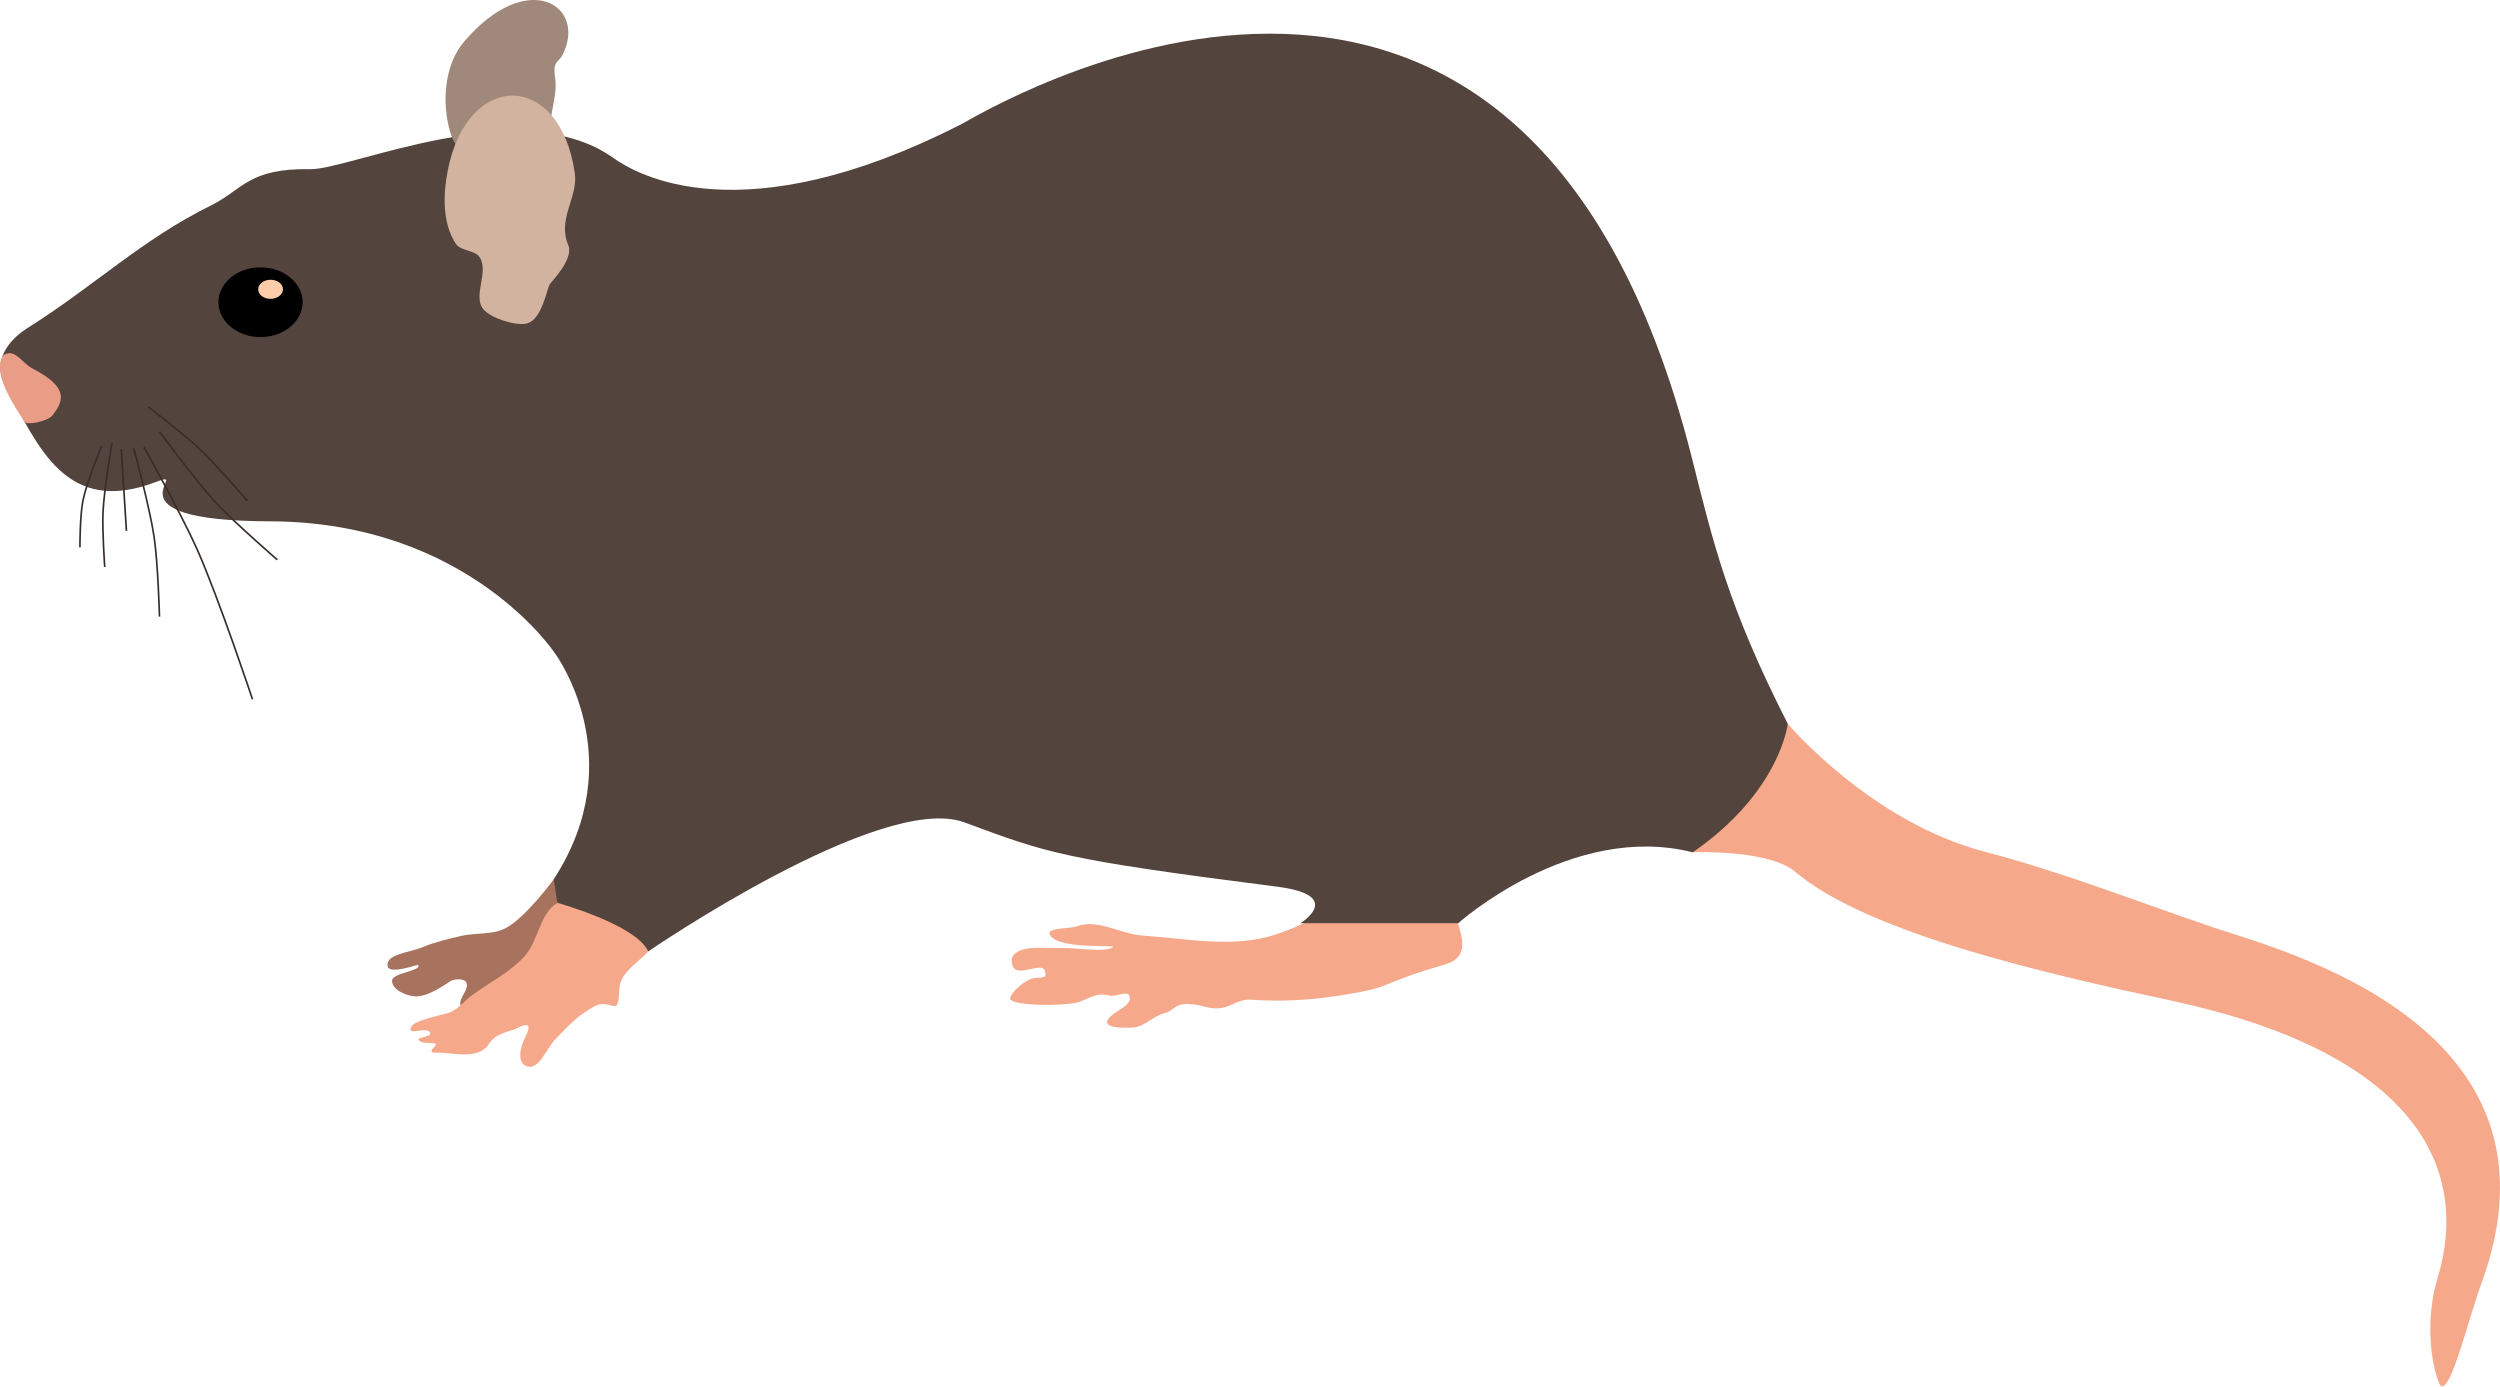
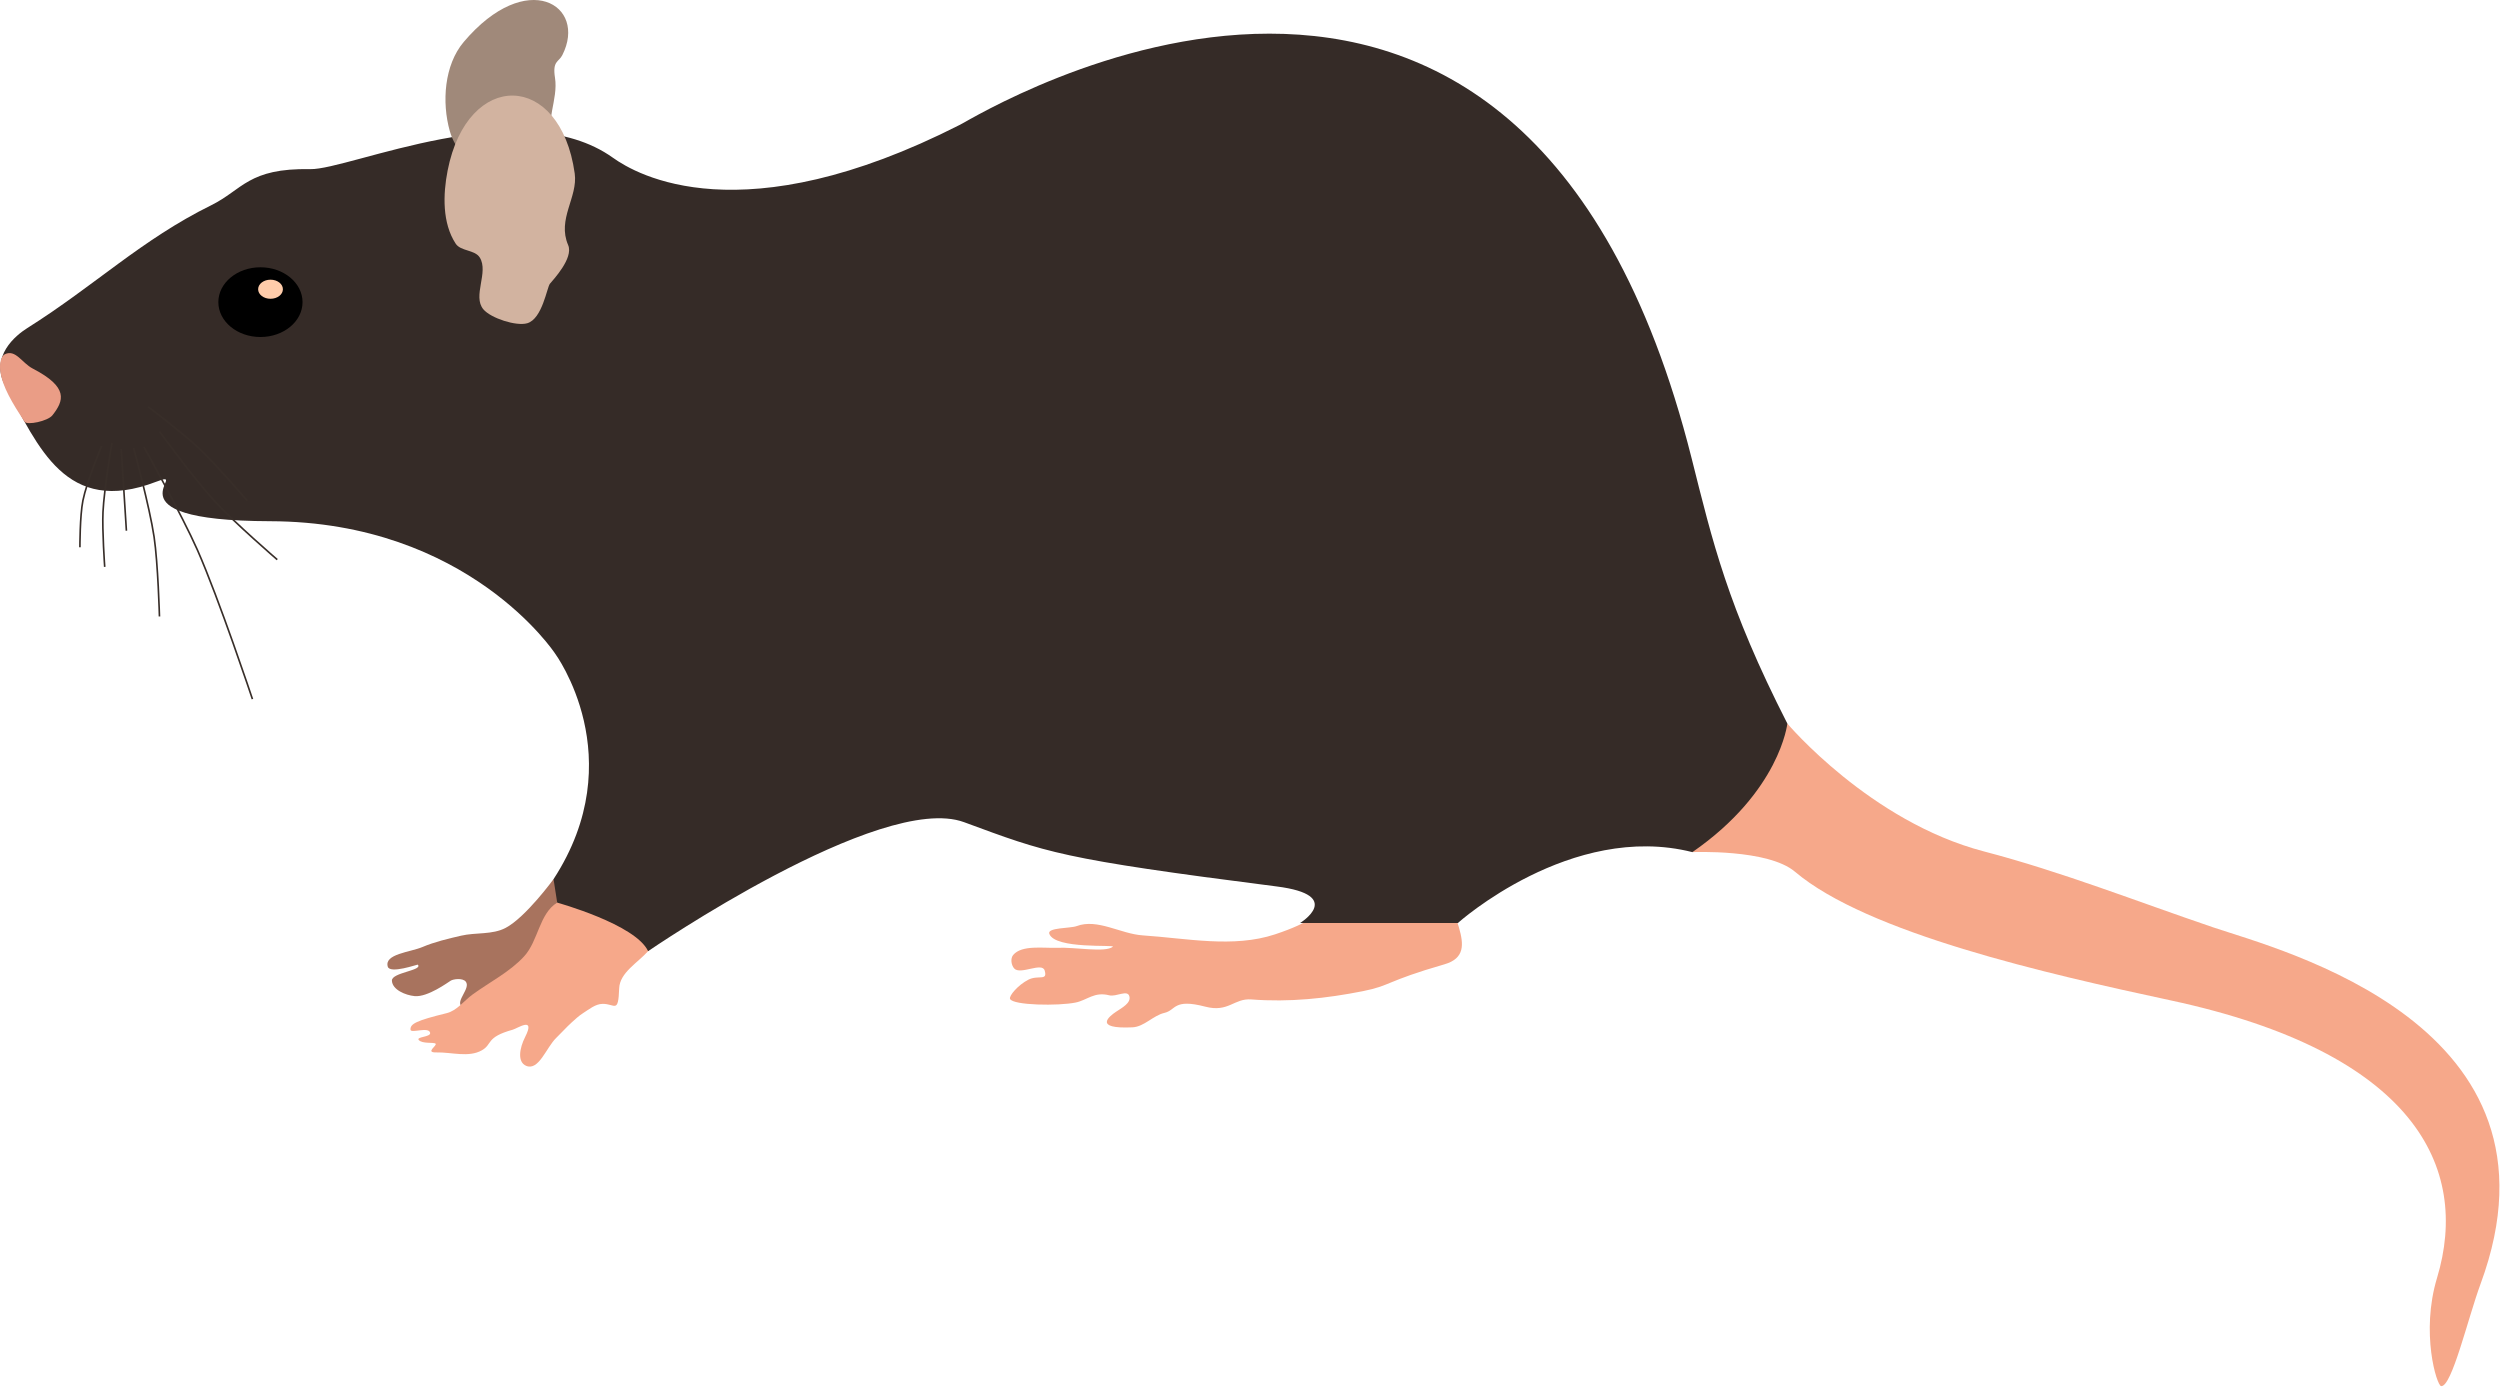
- <svg xmlns="http://www.w3.org/2000/svg" width="148.049mm" height="82.104mm" viewBox="0 0 148.049 82.104" version="1.1" id="svg65">
-   <defs id="defs62" />
-   <g id="g1">
-     <g id="layer4" style="display:inline" transform="translate(-33.32762,-70.20394)">
-       <path style="fill:#a8735e;fill-opacity:1;stroke:#000000;stroke-width:0;stroke-linecap:butt;stroke-linejoin:miter;stroke-miterlimit:4;stroke-dasharray:none;stroke-opacity:1" d="m 68.168,122.904 -1.836,0.765 c 0,0 1.884,2.62 1.285,3.825 -1.088,2.186 -5.088,3.91 -6.945,2.325 -0.378,-0.322 0.552,-1.079 0.245,-1.469 -0.184,-0.233 -0.734,-0.153 -0.887,-0.061 -0.153,0.092 -1.369,0.993 -2.142,0.918 -0.541,-0.052 -1.324,-0.375 -1.346,-0.918 -0.02,-0.485 1.872,-0.604 1.53,-0.948 -0.015,-0.015 -1.642,0.563 -1.775,0.122 -0.226,-0.752 1.327,-0.856 2.05,-1.163 0.734,-0.311 1.518,-0.492 2.295,-0.673 0.867,-0.202 1.843,-0.045 2.631,-0.459 1.197,-0.628 2.843,-2.889 2.843,-2.889 z" id="path24383" />
-     </g>
-     <g id="layer3" style="display:inline" transform="translate(-33.32762,-70.20394)">
-       <path style="fill:#f6a88a;fill-opacity:1;stroke:#d5a88a;stroke-width:0;stroke-linecap:butt;stroke-linejoin:miter;stroke-miterlimit:4;stroke-dasharray:none;stroke-opacity:1" d="m 133.572,120.678 c 0,0 4.475,-0.196 6.074,1.159 4.286,3.632 14.887,6.04 22.267,7.625 14.404,3.094 17.751,9.862 15.766,16.439 -0.979,3.242 -0.017,6.381 0.244,6.407 0.631,0.062 1.587,-4.027 2.337,-6.058 5.666,-15.349 -11.876,-19.772 -15.837,-21.115 -4.518,-1.533 -8.971,-3.294 -13.587,-4.5 -6.741,-1.761 -11.639,-7.572 -11.639,-7.572 z" id="path3734" />
-       <path style="fill:#f6a88a;fill-opacity:1;stroke:#d5a88a;stroke-width:0;stroke-linecap:butt;stroke-linejoin:miter;stroke-miterlimit:4;stroke-dasharray:none;stroke-opacity:1" d="m 119.316,122.06 c -0.701,1.925 1.997,4.562 -0.428,5.263 -3.494,1.009 -3.17,1.261 -4.834,1.591 -2.167,0.43 -4.335,0.664 -6.609,0.49 -1.026,-0.079 -1.342,0.789 -2.723,0.428 -1.903,-0.497 -1.721,0.207 -2.417,0.367 -0.676,0.156 -1.204,0.824 -1.897,0.857 -2.369,0.11 -1.351,-0.67 -0.979,-0.918 0.377,-0.251 0.9,-0.527 0.795,-0.918 -0.111,-0.418 -0.775,0.046 -1.193,-0.061 -0.888,-0.227 -1.299,0.286 -1.989,0.428 -1.019,0.21 -3.709,0.172 -3.886,-0.214 -0.081,-0.176 0.474,-0.822 1.071,-1.132 0.602,-0.313 1.171,0.1 0.979,-0.551 -0.153,-0.518 -1.446,0.28 -1.805,-0.122 -0.177,-0.198 -0.232,-0.591 -0.061,-0.795 0.513,-0.614 1.802,-0.395 2.601,-0.428 1.101,-0.046 2.84,0.302 3.304,-0.061 0.175,-0.137 -3.419,0.163 -3.763,-0.765 -0.141,-0.38 1.242,-0.317 1.622,-0.459 1.234,-0.463 2.601,0.464 3.916,0.551 2.605,0.172 5.354,0.759 7.833,-0.061 2.193,-0.726 2.444,-1.252 3.733,-1.713 2.184,-0.783 7.525,-3.955 6.731,-1.775 z" id="path16079" />
-       <path style="fill:#f6a88a;fill-opacity:1;stroke:#f6a88a;stroke-width:0;stroke-linecap:butt;stroke-linejoin:miter;stroke-miterlimit:4;stroke-dasharray:none;stroke-opacity:1" d="m 71.717,126.545 c -0.622,0.692 -1.679,1.273 -1.713,2.203 -0.057,1.524 -0.242,0.911 -0.979,0.918 -0.429,0.004 -0.8,0.321 -1.163,0.551 -0.245,0.155 -0.458,0.356 -0.673,0.551 -0.321,0.29 -0.607,0.617 -0.918,0.918 -0.582,0.561 -1.028,1.961 -1.775,1.652 -0.528,-0.219 -0.409,-1.027 -0.061,-1.713 0.634,-1.25 -0.461,-0.504 -0.734,-0.428 -1.622,0.45 -1.183,0.857 -1.836,1.224 -0.783,0.44 -1.794,0.102 -2.692,0.122 -0.697,0.016 0.074,-0.409 -0.045,-0.519 -0.105,-0.098 -0.786,0.024 -0.995,-0.216 -0.175,-0.2 0.727,-0.168 0.673,-0.428 -0.08,-0.384 -1.146,0.055 -1.163,-0.184 -0.024,-0.349 0.346,-0.539 2.142,-0.979 0.61,-0.15 1.022,-0.731 1.53,-1.101 1.025,-0.748 2.202,-1.329 3.06,-2.264 0.842,-0.917 0.894,-2.535 1.958,-3.182 2.586,-1.574 7.818,-3.436 9.056,-0.673 0.696,1.553 -2.534,2.283 -3.672,3.549 z" id="path21404" />
-     </g>
-     <g id="layer1" style="display:inline;opacity:1" transform="translate(-33.32762,-70.20394)">
-       <path style="fill:#53443d;fill-opacity:1;stroke:#000000;stroke-width:0;stroke-linecap:butt;stroke-linejoin:miter;stroke-miterlimit:4;stroke-dasharray:none;stroke-opacity:1" d="M 133.529,97.356 C 123.43,57.218 91.372,76.993 90.197,77.591 c -12.943,6.587 -19.172,2.951 -20.56,1.958 -5.463,-3.906 -15.61,0.719 -17.929,0.673 -3.675,-0.072 -4.005,1.22 -5.874,2.142 -4.12,2.033 -6.894,4.758 -10.891,7.274 -0.647,0.408 -2.267,1.673 -1.278,3.477 1.932,3.526 3.558,7.685 8.913,5.625 2.25,-0.865 -3.446,2.308 6.75,2.337 11.749,0.033 16.875,7.832 16.875,7.832 0,0 4.587,6.188 -0.087,13.37 l 0.217,1.39 c 0,0 4.651,1.285 5.385,2.876 0,0 13.783,-9.458 18.716,-7.641 4.933,1.817 5.62,2.161 18.519,3.808 4.067,0.519 1.385,2.163 1.385,2.163 h 9.346 c 0,0 6.707,-6.014 13.889,-4.197 5.192,-3.591 5.625,-7.615 5.625,-7.615 -3.554,-6.967 -4.43,-10.786 -5.668,-15.707 z" id="path559" />
-     </g>
-     <g id="layer5" style="display:inline" transform="translate(-33.32762,-70.20394)">
-       <g id="g26586" style="display:inline">
-         <ellipse style="fill:#000000;fill-opacity:1;stroke:#f6a88a;stroke-width:0;stroke-miterlimit:4;stroke-dasharray:none;stroke-opacity:1" id="path25586" cx="48.755" cy="88.101" rx="2.494" ry="2.065" />
-         <ellipse style="fill:#ffccaa;fill-opacity:1;stroke:#f6a88a;stroke-width:0;stroke-miterlimit:4;stroke-dasharray:none;stroke-opacity:1" id="path25803" cx="49.351" cy="87.336" rx="0.734" ry="0.566" />
+ <svg xmlns="http://www.w3.org/2000/svg" width="100%" height="100%" viewBox="0 0 1749 970" version="1.1" xml:space="preserve" style="fill-rule:evenodd;clip-rule:evenodd;">
+   <g transform="matrix(1,0,0,1,-400.697,-300)">
+     <g id="mouse_side.svg" transform="matrix(4.16667,0,0,4.16667,1275,784.869)">
+       <g transform="matrix(1,0,0,1,-209.833,-116.369)">
+         <g id="Mouse">
+           <g id="Back-Foot" transform="matrix(1,0,0,1,-94.472,-199.003)">
+             <path id="path24383" d="M193.232,348.389L188.028,350.557C188.028,350.557 193.369,357.986 191.67,361.399C188.587,367.594 177.247,372.482 171.983,367.99C170.913,367.077 173.549,364.931 172.677,363.827C172.156,363.167 170.595,363.393 170.162,363.654C169.728,363.914 166.282,366.468 164.091,366.255C162.558,366.107 160.338,365.192 160.275,363.654C160.218,362.278 165.582,361.942 164.611,360.965C164.568,360.922 159.955,362.561 159.581,361.312C158.941,359.179 163.341,358.885 165.392,358.016C167.472,357.135 169.696,356.621 171.896,356.108C174.354,355.535 177.12,355.979 179.355,354.807C182.747,353.028 187.414,346.617 187.414,346.617L193.232,348.389Z" style="fill:rgb(168,115,94);fill-rule:nonzero;" />
+           </g>
+           <g id="Feet" transform="matrix(1,0,0,1,-94.472,-199.003)">
+             <path id="path3734" d="M378.63,342.079C378.63,342.079 391.315,341.524 395.847,345.364C407.996,355.66 438.048,362.484 458.967,366.978C499.797,375.747 509.285,394.933 503.658,413.577C500.884,422.767 503.61,431.666 504.349,431.738C506.139,431.914 508.848,420.322 510.972,414.567C527.034,371.058 477.307,358.521 466.081,354.712C453.275,350.367 440.652,345.375 427.568,341.956C408.459,336.963 394.575,320.492 394.575,320.492L378.63,342.079Z" style="fill:rgb(246,168,138);fill-rule:nonzero;" />
+             <path id="path16079" d="M338.217,345.997C336.231,351.455 343.879,358.93 337.003,360.915C327.098,363.774 328.017,364.488 323.3,365.425C317.158,366.644 311.011,367.307 304.567,366.812C301.658,366.589 300.761,369.049 296.848,368.026C291.454,366.617 291.969,368.613 289.996,369.067C288.08,369.509 286.584,371.404 284.619,371.496C277.904,371.808 280.789,369.597 281.844,368.894C282.912,368.181 284.394,367.401 284.099,366.292C283.784,365.108 281.903,366.423 280.716,366.118C278.199,365.474 277.035,366.93 275.079,367.333C272.19,367.926 264.566,367.819 264.064,366.726C263.836,366.227 265.407,364.396 267.1,363.517C268.805,362.631 270.419,363.799 269.875,361.955C269.442,360.487 265.778,362.751 264.758,361.609C264.256,361.046 264.101,359.932 264.585,359.354C266.038,357.614 269.692,358.234 271.957,358.139C275.077,358.009 280.008,358.995 281.323,357.966C281.819,357.578 271.633,358.427 270.656,355.798C270.256,354.722 274.178,354.899 275.252,354.497C278.752,353.186 282.625,355.812 286.354,356.058C293.739,356.546 301.53,358.21 308.556,355.884C314.773,353.827 315.484,352.337 319.137,351.028C325.329,348.809 340.466,339.816 338.217,345.997L338.217,345.997Z" style="fill:rgb(246,168,138);fill-rule:nonzero;" />
+             <path id="path21404" d="M203.292,358.71C201.53,360.672 198.533,362.319 198.435,364.954C198.275,369.274 197.749,367.537 195.66,367.556C194.444,367.568 193.392,368.468 192.364,369.117C191.67,369.557 191.066,370.127 190.456,370.679C189.547,371.502 188.737,372.429 187.854,373.28C186.206,374.871 184.941,378.841 182.824,377.964C181.327,377.344 181.664,375.052 182.651,373.107C184.449,369.564 181.343,371.678 180.569,371.893C175.97,373.169 177.216,374.322 175.365,375.362C173.145,376.609 170.279,375.651 167.733,375.709C165.759,375.754 167.943,374.551 167.606,374.239C167.308,373.962 165.378,374.305 164.785,373.627C164.288,373.06 166.846,373.151 166.693,372.413C166.466,371.324 163.444,372.57 163.397,371.893C163.329,370.904 164.378,370.365 169.468,369.117C171.198,368.693 172.366,367.045 173.804,365.995C176.709,363.875 180.045,362.227 182.477,359.577C184.865,356.977 185.012,352.393 188.028,350.557C195.358,346.097 210.19,340.819 213.7,348.649C215.673,353.053 206.516,355.12 203.292,358.71L203.292,358.71Z" style="fill:rgb(246,168,138);fill-rule:nonzero;" />
+           </g>
+           <g id="Body" transform="matrix(1,0,0,1,-94.472,-199.003)">
+             <path id="path559" d="M378.507,275.969C349.881,162.193 259.008,218.248 255.676,219.944C218.986,238.616 201.33,228.309 197.395,225.495C181.908,214.422 153.146,227.532 146.572,227.403C136.154,227.198 135.218,230.86 129.92,233.474C118.24,239.236 110.378,246.96 99.048,254.094C97.213,255.249 92.622,258.837 95.424,263.949C100.901,273.943 105.509,285.733 120.69,279.894C127.068,277.441 110.922,286.437 139.824,286.517C173.129,286.61 187.659,308.717 187.659,308.717C187.659,308.717 200.66,326.257 187.414,346.617L188.028,350.557C188.028,350.557 201.211,354.2 203.292,358.71C203.292,358.71 242.362,331.899 256.345,337.05C270.327,342.202 272.275,343.176 308.84,347.844C320.369,349.316 312.765,353.976 312.765,353.976L339.258,353.976C339.258,353.976 358.269,336.928 378.63,342.079C393.348,331.899 394.575,320.492 394.575,320.492C384.5,300.743 382.017,289.918 378.507,275.969Z" style="fill:rgb(53,43,39);fill-rule:nonzero;" />
+           </g>
+           <g id="Eyes" transform="matrix(1,0,0,1,-94.472,-199.003)">
+             <g id="g26586">
+               <ellipse id="path25586" cx="138.202" cy="249.735" rx="7.068" ry="5.854" />
+               <ellipse id="path25803" cx="139.893" cy="247.567" rx="2.081" ry="1.604" style="fill:rgb(255,204,170);" />
+             </g>
+           </g>
+           <g id="Eyes-2" transform="matrix(1,0,0,1,-94.472,-199.003)">
+             <path id="path39409" d="M176.252,228.38C173.423,226.844 170.871,224.119 169.997,221.021C168.626,216.162 169.069,209.912 172.327,206.057C182.92,193.524 193.15,199.877 188.886,208.265C188.282,209.452 187.203,209.198 187.659,212.067C187.949,213.891 187.502,215.77 187.168,217.586C186.433,221.597 187.258,227.112 183.857,229.361C181.725,230.771 178.499,229.599 176.252,228.38Z" style="fill:rgb(160,137,122);fill-rule:nonzero;" />
+           </g>
+           <g id="Eyes-1" transform="matrix(1,0,0,1,-94.472,-199.003)">
+             <path id="path26625" d="M170.978,239.909C168.728,236.466 168.838,231.68 169.629,227.644C172.966,210.625 188.566,210.926 190.971,228.134C191.527,232.119 187.981,235.782 189.867,240.154C190.815,242.354 187.291,246.042 186.8,246.655C186.31,247.268 185.526,252.549 182.998,253.278C181.14,253.814 176.889,252.423 175.639,250.948C173.757,248.728 176.57,244.706 175.026,242.24C174.2,240.92 171.83,241.212 170.978,239.909Z" style="fill:rgb(210,179,160);fill-rule:nonzero;" />
+             <path id="path40767" d="M95.271,258.491C97.079,257.584 98.165,259.953 99.962,260.883C106.052,264.033 105.195,266.292 103.274,268.733C102.493,269.724 99.003,270.452 98.582,269.806C96.547,266.678 94.877,263.948 94.523,261.336C94.333,259.939 94.694,258.781 95.271,258.491Z" style="fill:rgb(234,157,134);fill-rule:nonzero;" />
+           </g>
+           <g id="Whiskers" transform="matrix(1,0,0,1,-94.472,-199.003)">
+             <path id="path44781" d="M111.533,273.889C111.533,273.889 109.027,279.879 108.395,283.042C107.881,285.612 107.891,290.888 107.891,290.888" style="fill:none;fill-rule:nonzero;stroke:rgb(56,46,41);stroke-width:0.28px;" />
+             <path id="path44783" d="M113.268,273.369C113.268,273.369 111.955,281.064 111.765,284.954C111.615,288.028 112.054,294.184 112.054,294.184" style="fill:none;fill-rule:nonzero;stroke:rgb(56,46,41);stroke-width:0.28px;" />
+             <path id="path44785" d="M114.829,274.41L115.696,288.113" style="fill:none;fill-rule:nonzero;stroke:rgb(56,46,41);stroke-width:0.28px;" />
+             <path id="path44787" d="M116.91,274.236C116.91,274.236 119.599,284.109 120.346,289.159C120.999,293.571 121.247,302.51 121.247,302.51" style="fill:none;fill-rule:nonzero;stroke:rgb(56,46,41);stroke-width:0.28px;" />
+             <path id="path44789" d="M118.645,274.063C118.645,274.063 124.997,285.413 127.622,291.352C131.218,299.488 136.858,316.386 136.858,316.386" style="fill:none;fill-rule:nonzero;stroke:rgb(56,46,41);stroke-width:0.28px;" />
+             <path id="path44791" d="M121.247,271.461C121.247,271.461 127.2,279.574 130.606,283.263C133.825,286.75 141.021,292.97 141.021,292.97" style="fill:none;fill-rule:nonzero;stroke:rgb(56,46,41);stroke-width:0.28px;" />
+             <path id="path44793" d="M119.339,267.298C119.339,267.298 125.177,271.727 127.84,274.234C130.759,276.984 135.991,283.083 135.991,283.083" style="fill:none;fill-rule:nonzero;stroke:rgb(56,46,41);stroke-width:0.28px;" />
+           </g>
+         </g>
      </g>
    </g>
-     <g id="layer7" style="display:inline" transform="translate(-33.32762,-70.20394)">
-       <path style="fill:#a0897a;fill-opacity:1;stroke:#000000;stroke-width:0;stroke-linecap:butt;stroke-linejoin:miter;stroke-miterlimit:4;stroke-dasharray:none;stroke-opacity:1" d="m 62.178,80.567 c -0.998,-0.542 -1.898,-1.503 -2.207,-2.596 -0.484,-1.714 -0.327,-3.919 0.822,-5.279 3.737,-4.421 7.346,-2.18 5.841,0.779 -0.213,0.419 -0.593,0.329 -0.433,1.341 0.102,0.644 -0.056,1.306 -0.173,1.947 -0.26,1.415 0.032,3.361 -1.168,4.154 -0.752,0.497 -1.89,0.084 -2.683,-0.346 z" id="path39409" />
-     </g>
-     <g id="layer6" style="display:inline" transform="translate(-33.32762,-70.20394)">
-       <path style="fill:#d2b3a0;fill-opacity:1;stroke:#000000;stroke-width:0;stroke-linecap:butt;stroke-linejoin:miter;stroke-miterlimit:4;stroke-dasharray:none;stroke-opacity:1" d="m 60.317,84.635 c -0.794,-1.215 -0.755,-2.903 -0.476,-4.327 1.177,-6.004 6.68,-5.898 7.529,0.173 0.196,1.406 -1.055,2.698 -0.389,4.24 0.335,0.776 -0.909,2.077 -1.082,2.293 -0.173,0.216 -0.45,2.079 -1.341,2.337 -0.655,0.189 -2.155,-0.302 -2.596,-0.822 -0.664,-0.783 0.328,-2.202 -0.216,-3.072 -0.291,-0.466 -1.127,-0.362 -1.428,-0.822 z" id="path26625" />
-       <path style="fill:#ea9d86;fill-opacity:1;stroke:#000000;stroke-width:0;stroke-linecap:butt;stroke-linejoin:miter;stroke-miterlimit:4;stroke-dasharray:none;stroke-opacity:1" d="m 33.609,91.19 c 0.638,-0.32 1.021,0.516 1.655,0.844 2.148,1.111 1.846,1.908 1.168,2.769 -0.275,0.35 -1.507,0.607 -1.655,0.379 -0.718,-1.103 -1.307,-2.067 -1.432,-2.988 -0.067,-0.493 0.06,-0.902 0.264,-1.004 z" id="path40767" />
-     </g>
-     <g id="layer8" style="display:inline" transform="translate(-33.32762,-70.20394)">
-       <path style="fill:none;stroke:#382e29;stroke-width:0.1;stroke-linecap:butt;stroke-linejoin:miter;stroke-miterlimit:4;stroke-dasharray:none;stroke-opacity:1" d="m 39.346,96.622 c 0,0 -0.884,2.113 -1.107,3.229 -0.181,0.907 -0.178,2.768 -0.178,2.768" id="path44781" />
-       <path style="fill:none;stroke:#382e29;stroke-width:0.1;stroke-linecap:butt;stroke-linejoin:miter;stroke-miterlimit:4;stroke-dasharray:none;stroke-opacity:1" d="m 39.958,96.438 c 0,0 -0.463,2.715 -0.53,4.087 -0.053,1.085 0.102,3.256 0.102,3.256" id="path44783" />
-       <path style="fill:none;stroke:#382e29;stroke-width:0.1;stroke-linecap:butt;stroke-linejoin:miter;stroke-miterlimit:4;stroke-dasharray:none;stroke-opacity:1" d="m 40.509,96.806 0.306,4.834" id="path44785" />
-       <path style="fill:none;stroke:#382e29;stroke-width:0.1;stroke-linecap:butt;stroke-linejoin:miter;stroke-miterlimit:4;stroke-dasharray:none;stroke-opacity:1" d="m 41.243,96.744 c 0,0 0.949,3.483 1.212,5.264 0.23,1.557 0.318,4.71 0.318,4.71" id="path44787" />
-       <path style="fill:none;stroke:#382e29;stroke-width:0.1;stroke-linecap:butt;stroke-linejoin:miter;stroke-miterlimit:4;stroke-dasharray:none;stroke-opacity:1" d="m 41.855,96.683 c 0,0 2.241,4.004 3.167,6.099 1.268,2.87 3.258,8.831 3.258,8.831" id="path44789" />
-       <path style="fill:none;stroke:#382e29;stroke-width:0.1;stroke-linecap:butt;stroke-linejoin:miter;stroke-miterlimit:4;stroke-dasharray:none;stroke-opacity:1" d="m 42.773,95.765 c 0,0 2.1,2.862 3.302,4.164 1.136,1.23 3.674,3.424 3.674,3.424" id="path44791" />
-       <path style="fill:none;stroke:#382e29;stroke-width:0.1;stroke-linecap:butt;stroke-linejoin:miter;stroke-miterlimit:4;stroke-dasharray:none;stroke-opacity:1" d="m 42.1,94.297 c 0,0 2.06,1.562 2.999,2.447 1.03,0.97 2.875,3.121 2.875,3.121" id="path44793" />
-     </g>
-     <g id="layer9" transform="translate(-33.32762,-70.20394)" style="display:inline" />
  </g>
</svg>
